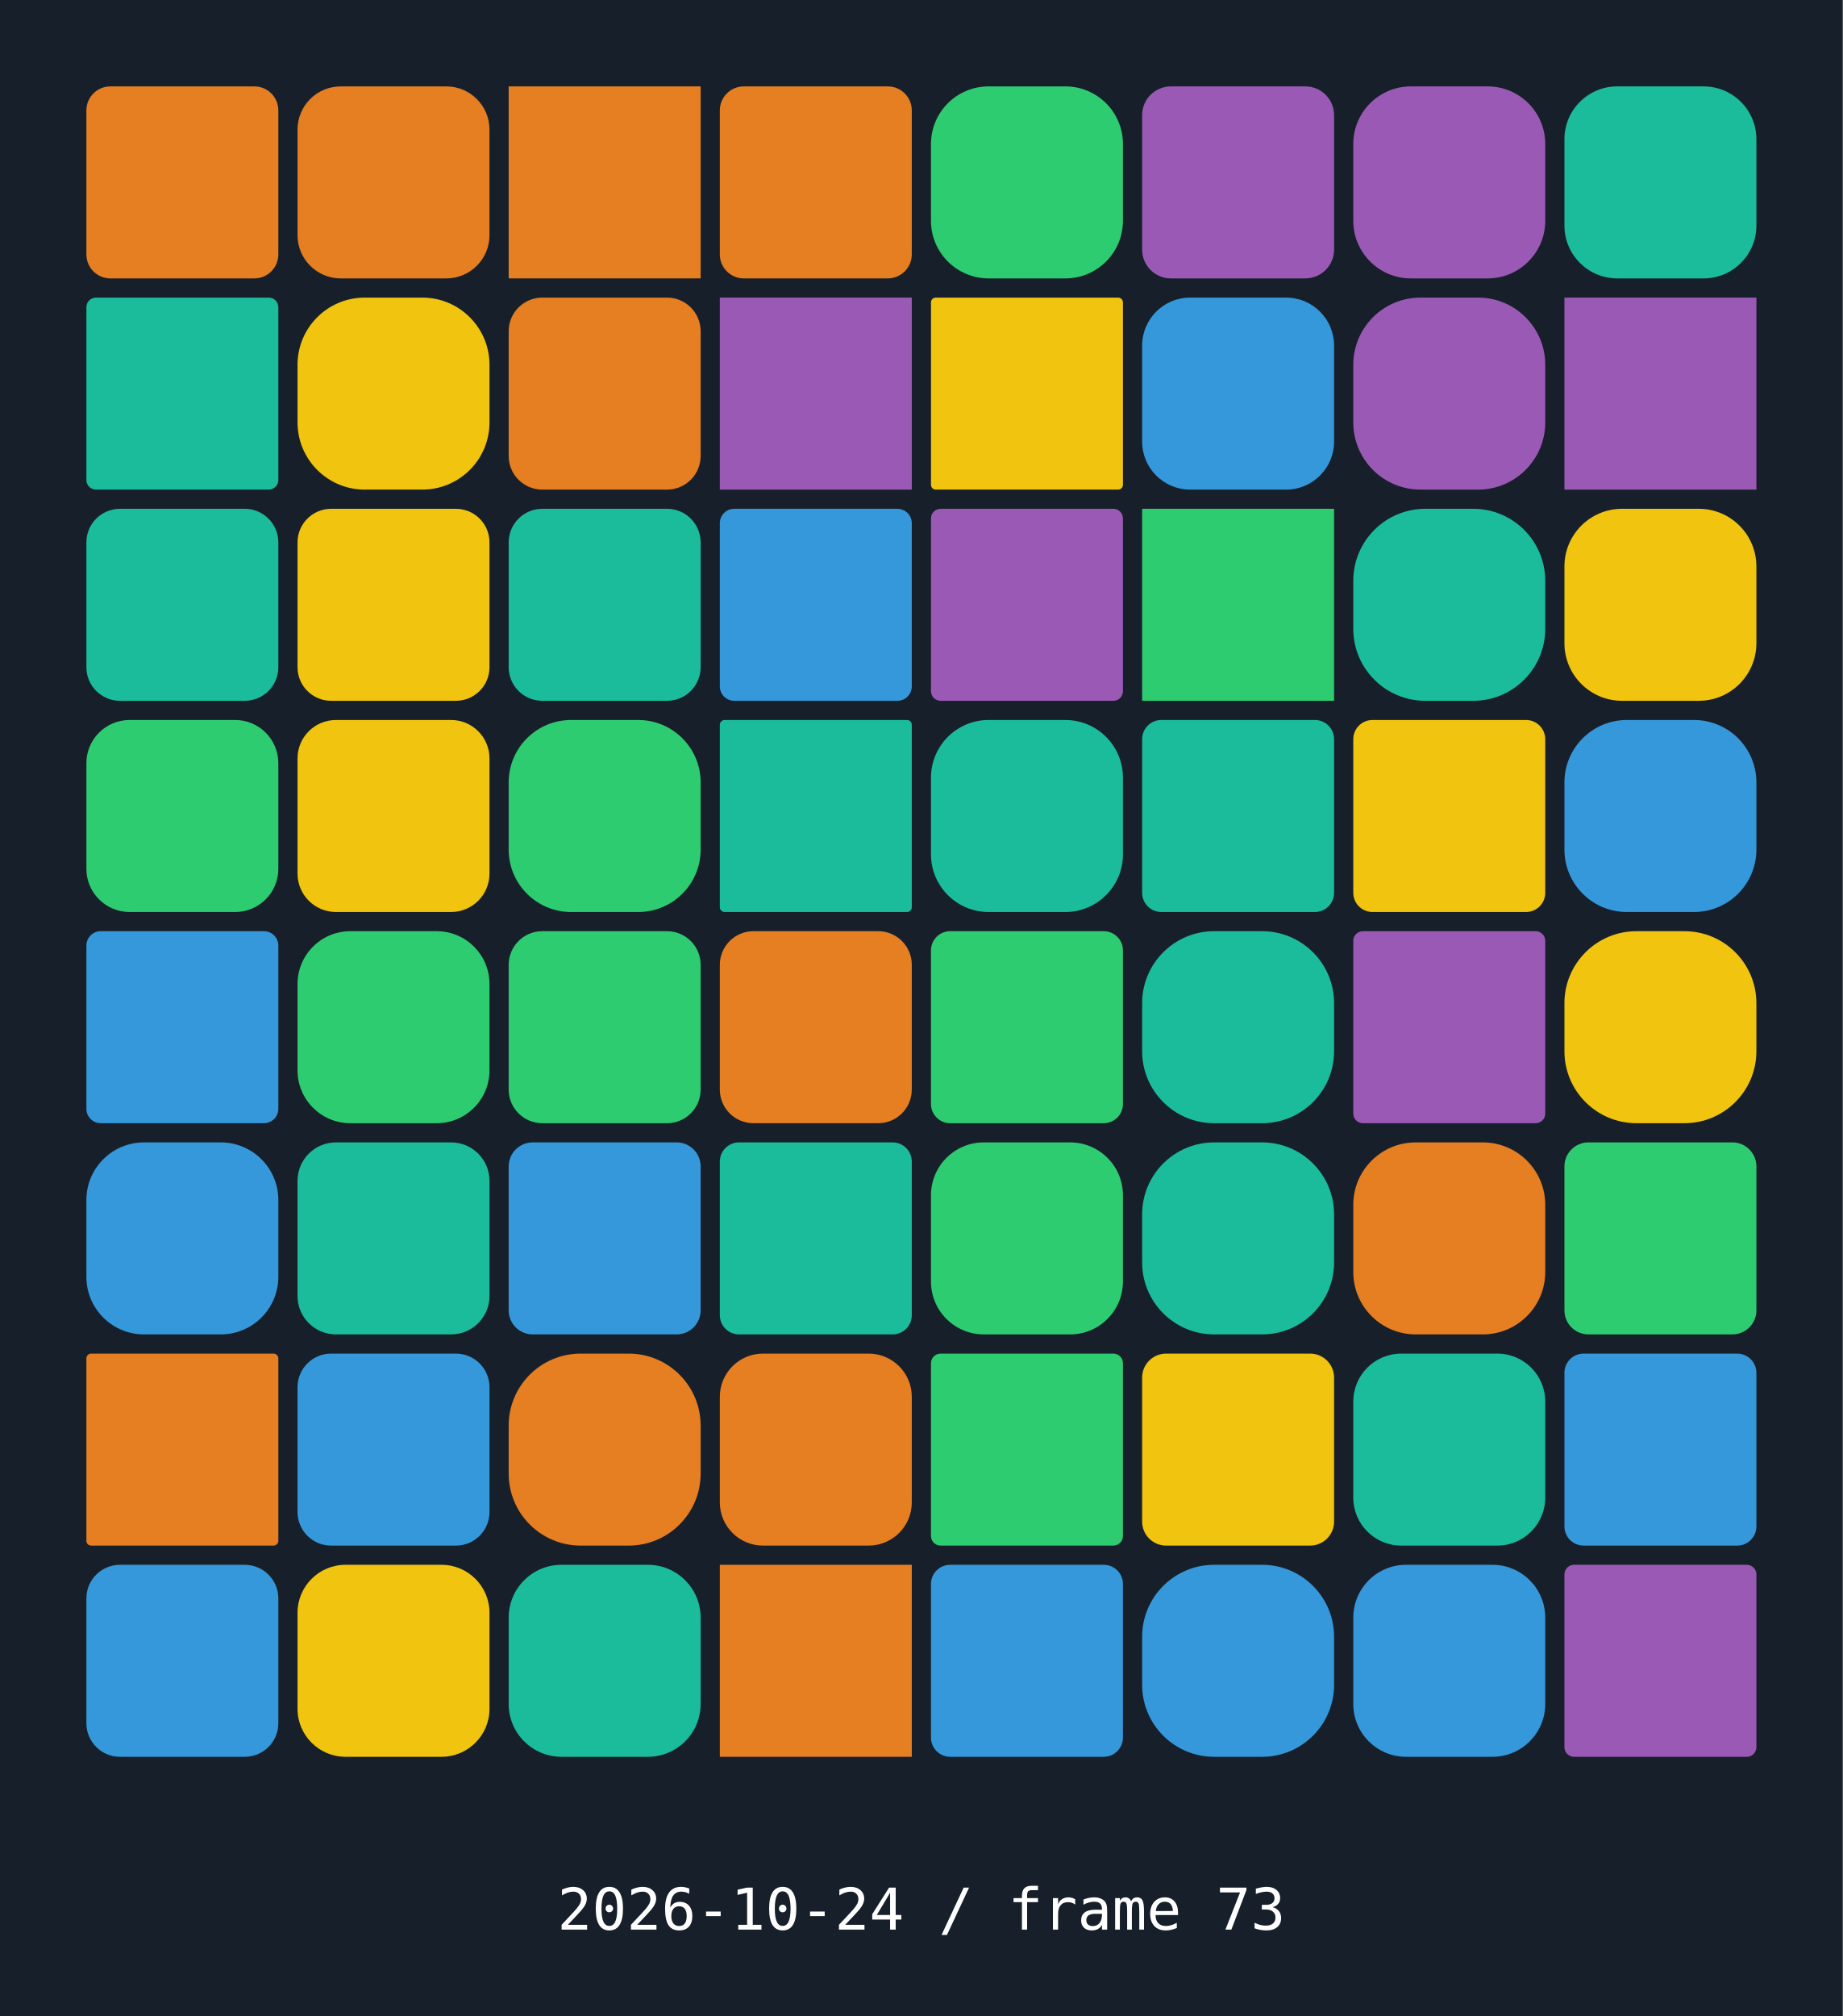
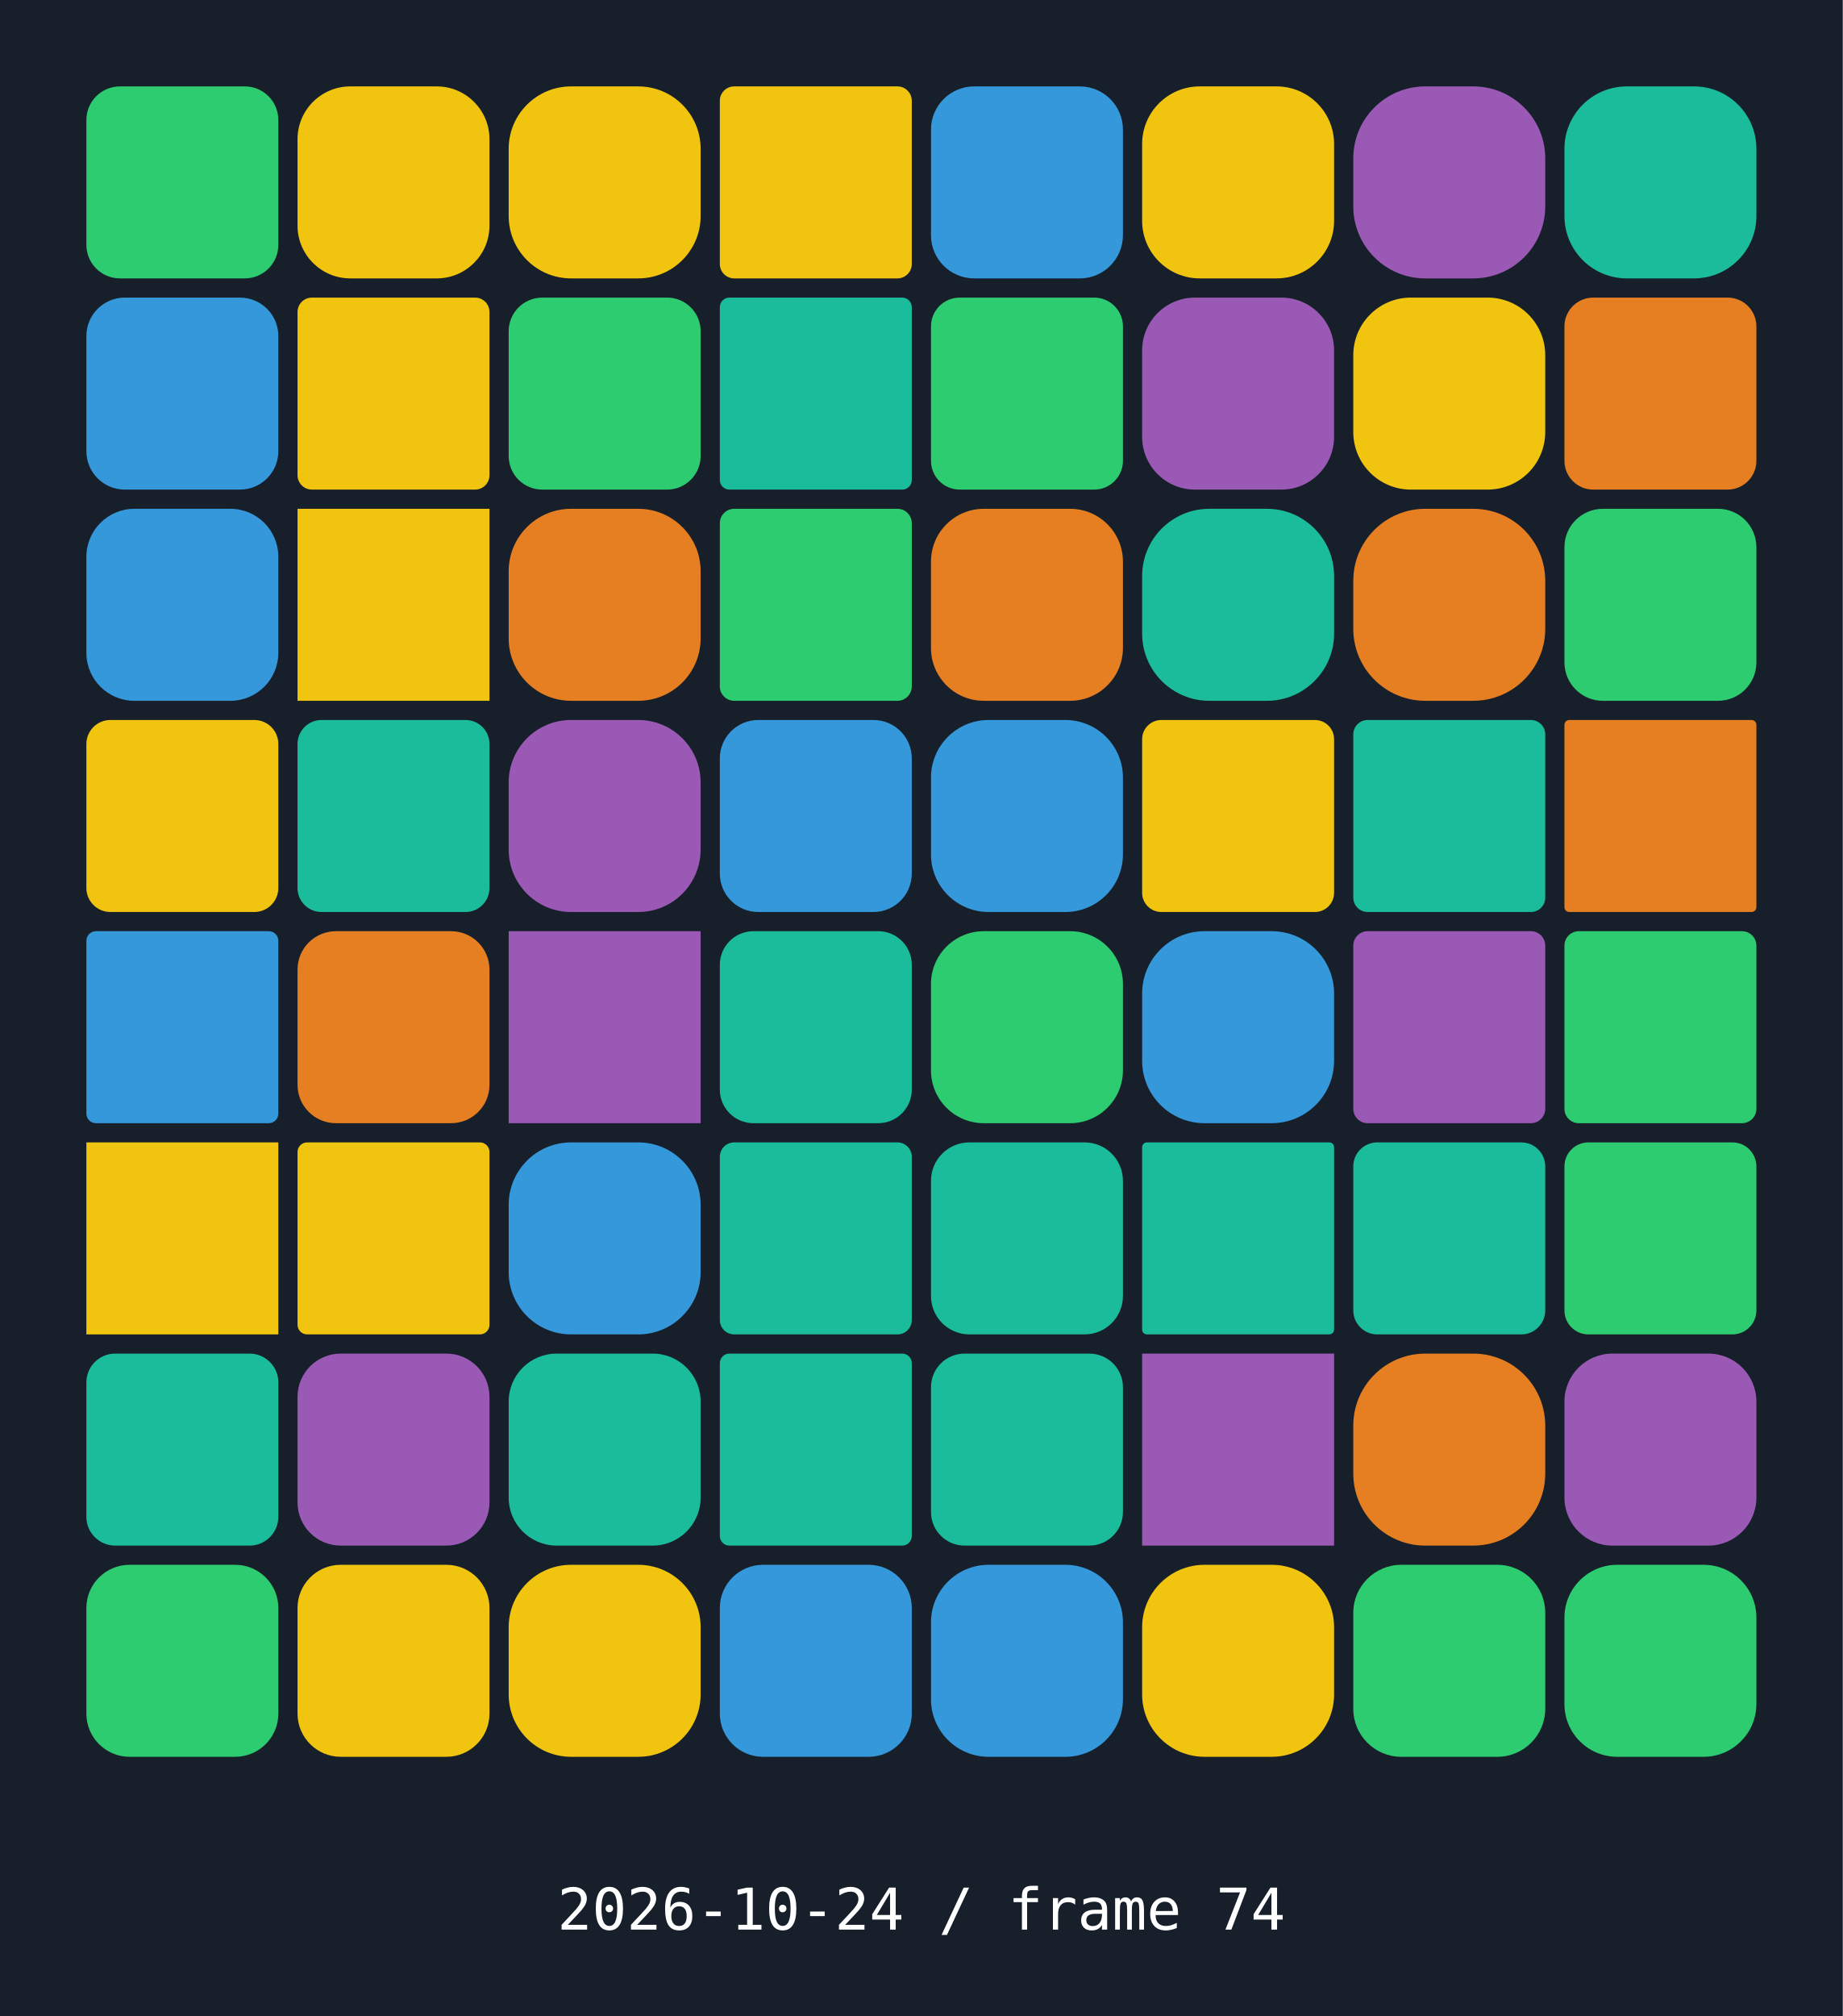
<svg xmlns="http://www.w3.org/2000/svg" width="384" height="420" viewBox="0 0 384 420">
  <rect width="384" height="420" fill="#17202a" />
-   <rect x="18" y="18" width="40" height="40" rx="5" fill="#e67e22" />
-   <rect x="62" y="18" width="40" height="40" rx="9" fill="#e67e22" />
-   <rect x="106" y="18" width="40" height="40" rx="0" fill="#e67e22" />
-   <rect x="150" y="18" width="40" height="40" rx="5" fill="#e67e22" />
-   <rect x="194" y="18" width="40" height="40" rx="12" fill="#2ecc71" />
-   <rect x="238" y="18" width="40" height="40" rx="6" fill="#9b59b6" />
-   <rect x="282" y="18" width="40" height="40" rx="12" fill="#9b59b6" />
-   <rect x="326" y="18" width="40" height="40" rx="11" fill="#1abc9c" />
-   <rect x="18" y="62" width="40" height="40" rx="2" fill="#1abc9c" />
-   <rect x="62" y="62" width="40" height="40" rx="14" fill="#f1c40f" />
-   <rect x="106" y="62" width="40" height="40" rx="7" fill="#e67e22" />
-   <rect x="150" y="62" width="40" height="40" rx="0" fill="#9b59b6" />
-   <rect x="194" y="62" width="40" height="40" rx="1" fill="#f1c40f" />
-   <rect x="238" y="62" width="40" height="40" rx="10" fill="#3498db" />
-   <rect x="282" y="62" width="40" height="40" rx="14" fill="#9b59b6" />
-   <rect x="326" y="62" width="40" height="40" rx="0" fill="#9b59b6" />
-   <rect x="18" y="106" width="40" height="40" rx="7" fill="#1abc9c" />
-   <rect x="62" y="106" width="40" height="40" rx="7" fill="#f1c40f" />
-   <rect x="106" y="106" width="40" height="40" rx="7" fill="#1abc9c" />
-   <rect x="150" y="106" width="40" height="40" rx="3" fill="#3498db" />
-   <rect x="194" y="106" width="40" height="40" rx="2" fill="#9b59b6" />
-   <rect x="238" y="106" width="40" height="40" rx="0" fill="#2ecc71" />
-   <rect x="282" y="106" width="40" height="40" rx="15" fill="#1abc9c" />
-   <rect x="326" y="106" width="40" height="40" rx="12" fill="#f1c40f" />
-   <rect x="18" y="150" width="40" height="40" rx="9" fill="#2ecc71" />
-   <rect x="62" y="150" width="40" height="40" rx="8" fill="#f1c40f" />
-   <rect x="106" y="150" width="40" height="40" rx="13" fill="#2ecc71" />
-   <rect x="150" y="150" width="40" height="40" rx="1" fill="#1abc9c" />
-   <rect x="194" y="150" width="40" height="40" rx="12" fill="#1abc9c" />
-   <rect x="238" y="150" width="40" height="40" rx="4" fill="#1abc9c" />
-   <rect x="282" y="150" width="40" height="40" rx="4" fill="#f1c40f" />
-   <rect x="326" y="150" width="40" height="40" rx="13" fill="#3498db" />
-   <rect x="18" y="194" width="40" height="40" rx="3" fill="#3498db" />
-   <rect x="62" y="194" width="40" height="40" rx="11" fill="#2ecc71" />
-   <rect x="106" y="194" width="40" height="40" rx="7" fill="#2ecc71" />
-   <rect x="150" y="194" width="40" height="40" rx="7" fill="#e67e22" />
-   <rect x="194" y="194" width="40" height="40" rx="4" fill="#2ecc71" />
-   <rect x="238" y="194" width="40" height="40" rx="15" fill="#1abc9c" />
-   <rect x="282" y="194" width="40" height="40" rx="2" fill="#9b59b6" />
-   <rect x="326" y="194" width="40" height="40" rx="15" fill="#f1c40f" />
-   <rect x="18" y="238" width="40" height="40" rx="12" fill="#3498db" />
-   <rect x="62" y="238" width="40" height="40" rx="8" fill="#1abc9c" />
-   <rect x="106" y="238" width="40" height="40" rx="5" fill="#3498db" />
-   <rect x="150" y="238" width="40" height="40" rx="4" fill="#1abc9c" />
-   <rect x="194" y="238" width="40" height="40" rx="11" fill="#2ecc71" />
-   <rect x="238" y="238" width="40" height="40" rx="15" fill="#1abc9c" />
-   <rect x="282" y="238" width="40" height="40" rx="13" fill="#e67e22" />
+   <rect x="18" y="18" width="40" height="40" rx="7" fill="#2ecc71" />
+   <rect x="62" y="18" width="40" height="40" rx="11" fill="#f1c40f" />
+   <rect x="106" y="18" width="40" height="40" rx="13" fill="#f1c40f" />
+   <rect x="150" y="18" width="40" height="40" rx="3" fill="#f1c40f" />
+   <rect x="194" y="18" width="40" height="40" rx="9" fill="#3498db" />
+   <rect x="238" y="18" width="40" height="40" rx="12" fill="#f1c40f" />
+   <rect x="282" y="18" width="40" height="40" rx="15" fill="#9b59b6" />
+   <rect x="326" y="18" width="40" height="40" rx="13" fill="#1abc9c" />
+   <rect x="18" y="62" width="40" height="40" rx="8" fill="#3498db" />
+   <rect x="62" y="62" width="40" height="40" rx="3" fill="#f1c40f" />
+   <rect x="106" y="62" width="40" height="40" rx="7" fill="#2ecc71" />
+   <rect x="150" y="62" width="40" height="40" rx="2" fill="#1abc9c" />
+   <rect x="194" y="62" width="40" height="40" rx="6" fill="#2ecc71" />
+   <rect x="238" y="62" width="40" height="40" rx="11" fill="#9b59b6" />
+   <rect x="282" y="62" width="40" height="40" rx="12" fill="#f1c40f" />
+   <rect x="326" y="62" width="40" height="40" rx="6" fill="#e67e22" />
+   <rect x="18" y="106" width="40" height="40" rx="10" fill="#3498db" />
+   <rect x="62" y="106" width="40" height="40" rx="0" fill="#f1c40f" />
+   <rect x="106" y="106" width="40" height="40" rx="13" fill="#e67e22" />
+   <rect x="150" y="106" width="40" height="40" rx="3" fill="#2ecc71" />
+   <rect x="194" y="106" width="40" height="40" rx="11" fill="#e67e22" />
+   <rect x="238" y="106" width="40" height="40" rx="14" fill="#1abc9c" />
+   <rect x="282" y="106" width="40" height="40" rx="15" fill="#e67e22" />
+   <rect x="326" y="106" width="40" height="40" rx="8" fill="#2ecc71" />
+   <rect x="18" y="150" width="40" height="40" rx="5" fill="#f1c40f" />
+   <rect x="62" y="150" width="40" height="40" rx="5" fill="#1abc9c" />
+   <rect x="106" y="150" width="40" height="40" rx="13" fill="#9b59b6" />
+   <rect x="150" y="150" width="40" height="40" rx="8" fill="#3498db" />
+   <rect x="194" y="150" width="40" height="40" rx="12" fill="#3498db" />
+   <rect x="238" y="150" width="40" height="40" rx="4" fill="#f1c40f" />
+   <rect x="282" y="150" width="40" height="40" rx="3" fill="#1abc9c" />
+   <rect x="326" y="150" width="40" height="40" rx="1" fill="#e67e22" />
+   <rect x="18" y="194" width="40" height="40" rx="2" fill="#3498db" />
+   <rect x="62" y="194" width="40" height="40" rx="8" fill="#e67e22" />
+   <rect x="106" y="194" width="40" height="40" rx="0" fill="#9b59b6" />
+   <rect x="150" y="194" width="40" height="40" rx="7" fill="#1abc9c" />
+   <rect x="194" y="194" width="40" height="40" rx="11" fill="#2ecc71" />
+   <rect x="238" y="194" width="40" height="40" rx="13" fill="#3498db" />
+   <rect x="282" y="194" width="40" height="40" rx="3" fill="#9b59b6" />
+   <rect x="326" y="194" width="40" height="40" rx="3" fill="#2ecc71" />
+   <rect x="18" y="238" width="40" height="40" rx="0" fill="#f1c40f" />
+   <rect x="62" y="238" width="40" height="40" rx="2" fill="#f1c40f" />
+   <rect x="106" y="238" width="40" height="40" rx="13" fill="#3498db" />
+   <rect x="150" y="238" width="40" height="40" rx="3" fill="#1abc9c" />
+   <rect x="194" y="238" width="40" height="40" rx="8" fill="#1abc9c" />
+   <rect x="238" y="238" width="40" height="40" rx="1" fill="#1abc9c" />
+   <rect x="282" y="238" width="40" height="40" rx="5" fill="#1abc9c" />
  <rect x="326" y="238" width="40" height="40" rx="5" fill="#2ecc71" />
-   <rect x="18" y="282" width="40" height="40" rx="1" fill="#e67e22" />
-   <rect x="62" y="282" width="40" height="40" rx="7" fill="#3498db" />
-   <rect x="106" y="282" width="40" height="40" rx="15" fill="#e67e22" />
-   <rect x="150" y="282" width="40" height="40" rx="9" fill="#e67e22" />
-   <rect x="194" y="282" width="40" height="40" rx="2" fill="#2ecc71" />
-   <rect x="238" y="282" width="40" height="40" rx="5" fill="#f1c40f" />
-   <rect x="282" y="282" width="40" height="40" rx="10" fill="#1abc9c" />
-   <rect x="326" y="282" width="40" height="40" rx="4" fill="#3498db" />
-   <rect x="18" y="326" width="40" height="40" rx="7" fill="#3498db" />
-   <rect x="62" y="326" width="40" height="40" rx="10" fill="#f1c40f" />
-   <rect x="106" y="326" width="40" height="40" rx="11" fill="#1abc9c" />
-   <rect x="150" y="326" width="40" height="40" rx="0" fill="#e67e22" />
-   <rect x="194" y="326" width="40" height="40" rx="4" fill="#3498db" />
-   <rect x="238" y="326" width="40" height="40" rx="15" fill="#3498db" />
-   <rect x="282" y="326" width="40" height="40" rx="11" fill="#3498db" />
-   <rect x="326" y="326" width="40" height="40" rx="2" fill="#9b59b6" />
-   <text x="192" y="402" text-anchor="middle" fill="#ffffff" font-family="monospace">2026-10-24 / frame 73</text>
+   <rect x="18" y="282" width="40" height="40" rx="6" fill="#1abc9c" />
+   <rect x="62" y="282" width="40" height="40" rx="9" fill="#9b59b6" />
+   <rect x="106" y="282" width="40" height="40" rx="10" fill="#1abc9c" />
+   <rect x="150" y="282" width="40" height="40" rx="2" fill="#1abc9c" />
+   <rect x="194" y="282" width="40" height="40" rx="7" fill="#1abc9c" />
+   <rect x="238" y="282" width="40" height="40" rx="0" fill="#9b59b6" />
+   <rect x="282" y="282" width="40" height="40" rx="15" fill="#e67e22" />
+   <rect x="326" y="282" width="40" height="40" rx="10" fill="#9b59b6" />
+   <rect x="18" y="326" width="40" height="40" rx="9" fill="#2ecc71" />
+   <rect x="62" y="326" width="40" height="40" rx="9" fill="#f1c40f" />
+   <rect x="106" y="326" width="40" height="40" rx="13" fill="#f1c40f" />
+   <rect x="150" y="326" width="40" height="40" rx="9" fill="#3498db" />
+   <rect x="194" y="326" width="40" height="40" rx="12" fill="#3498db" />
+   <rect x="238" y="326" width="40" height="40" rx="13" fill="#f1c40f" />
+   <rect x="282" y="326" width="40" height="40" rx="10" fill="#2ecc71" />
+   <rect x="326" y="326" width="40" height="40" rx="11" fill="#2ecc71" />
+   <text x="192" y="402" text-anchor="middle" fill="#ffffff" font-family="monospace">2026-10-24 / frame 74</text>
</svg>
